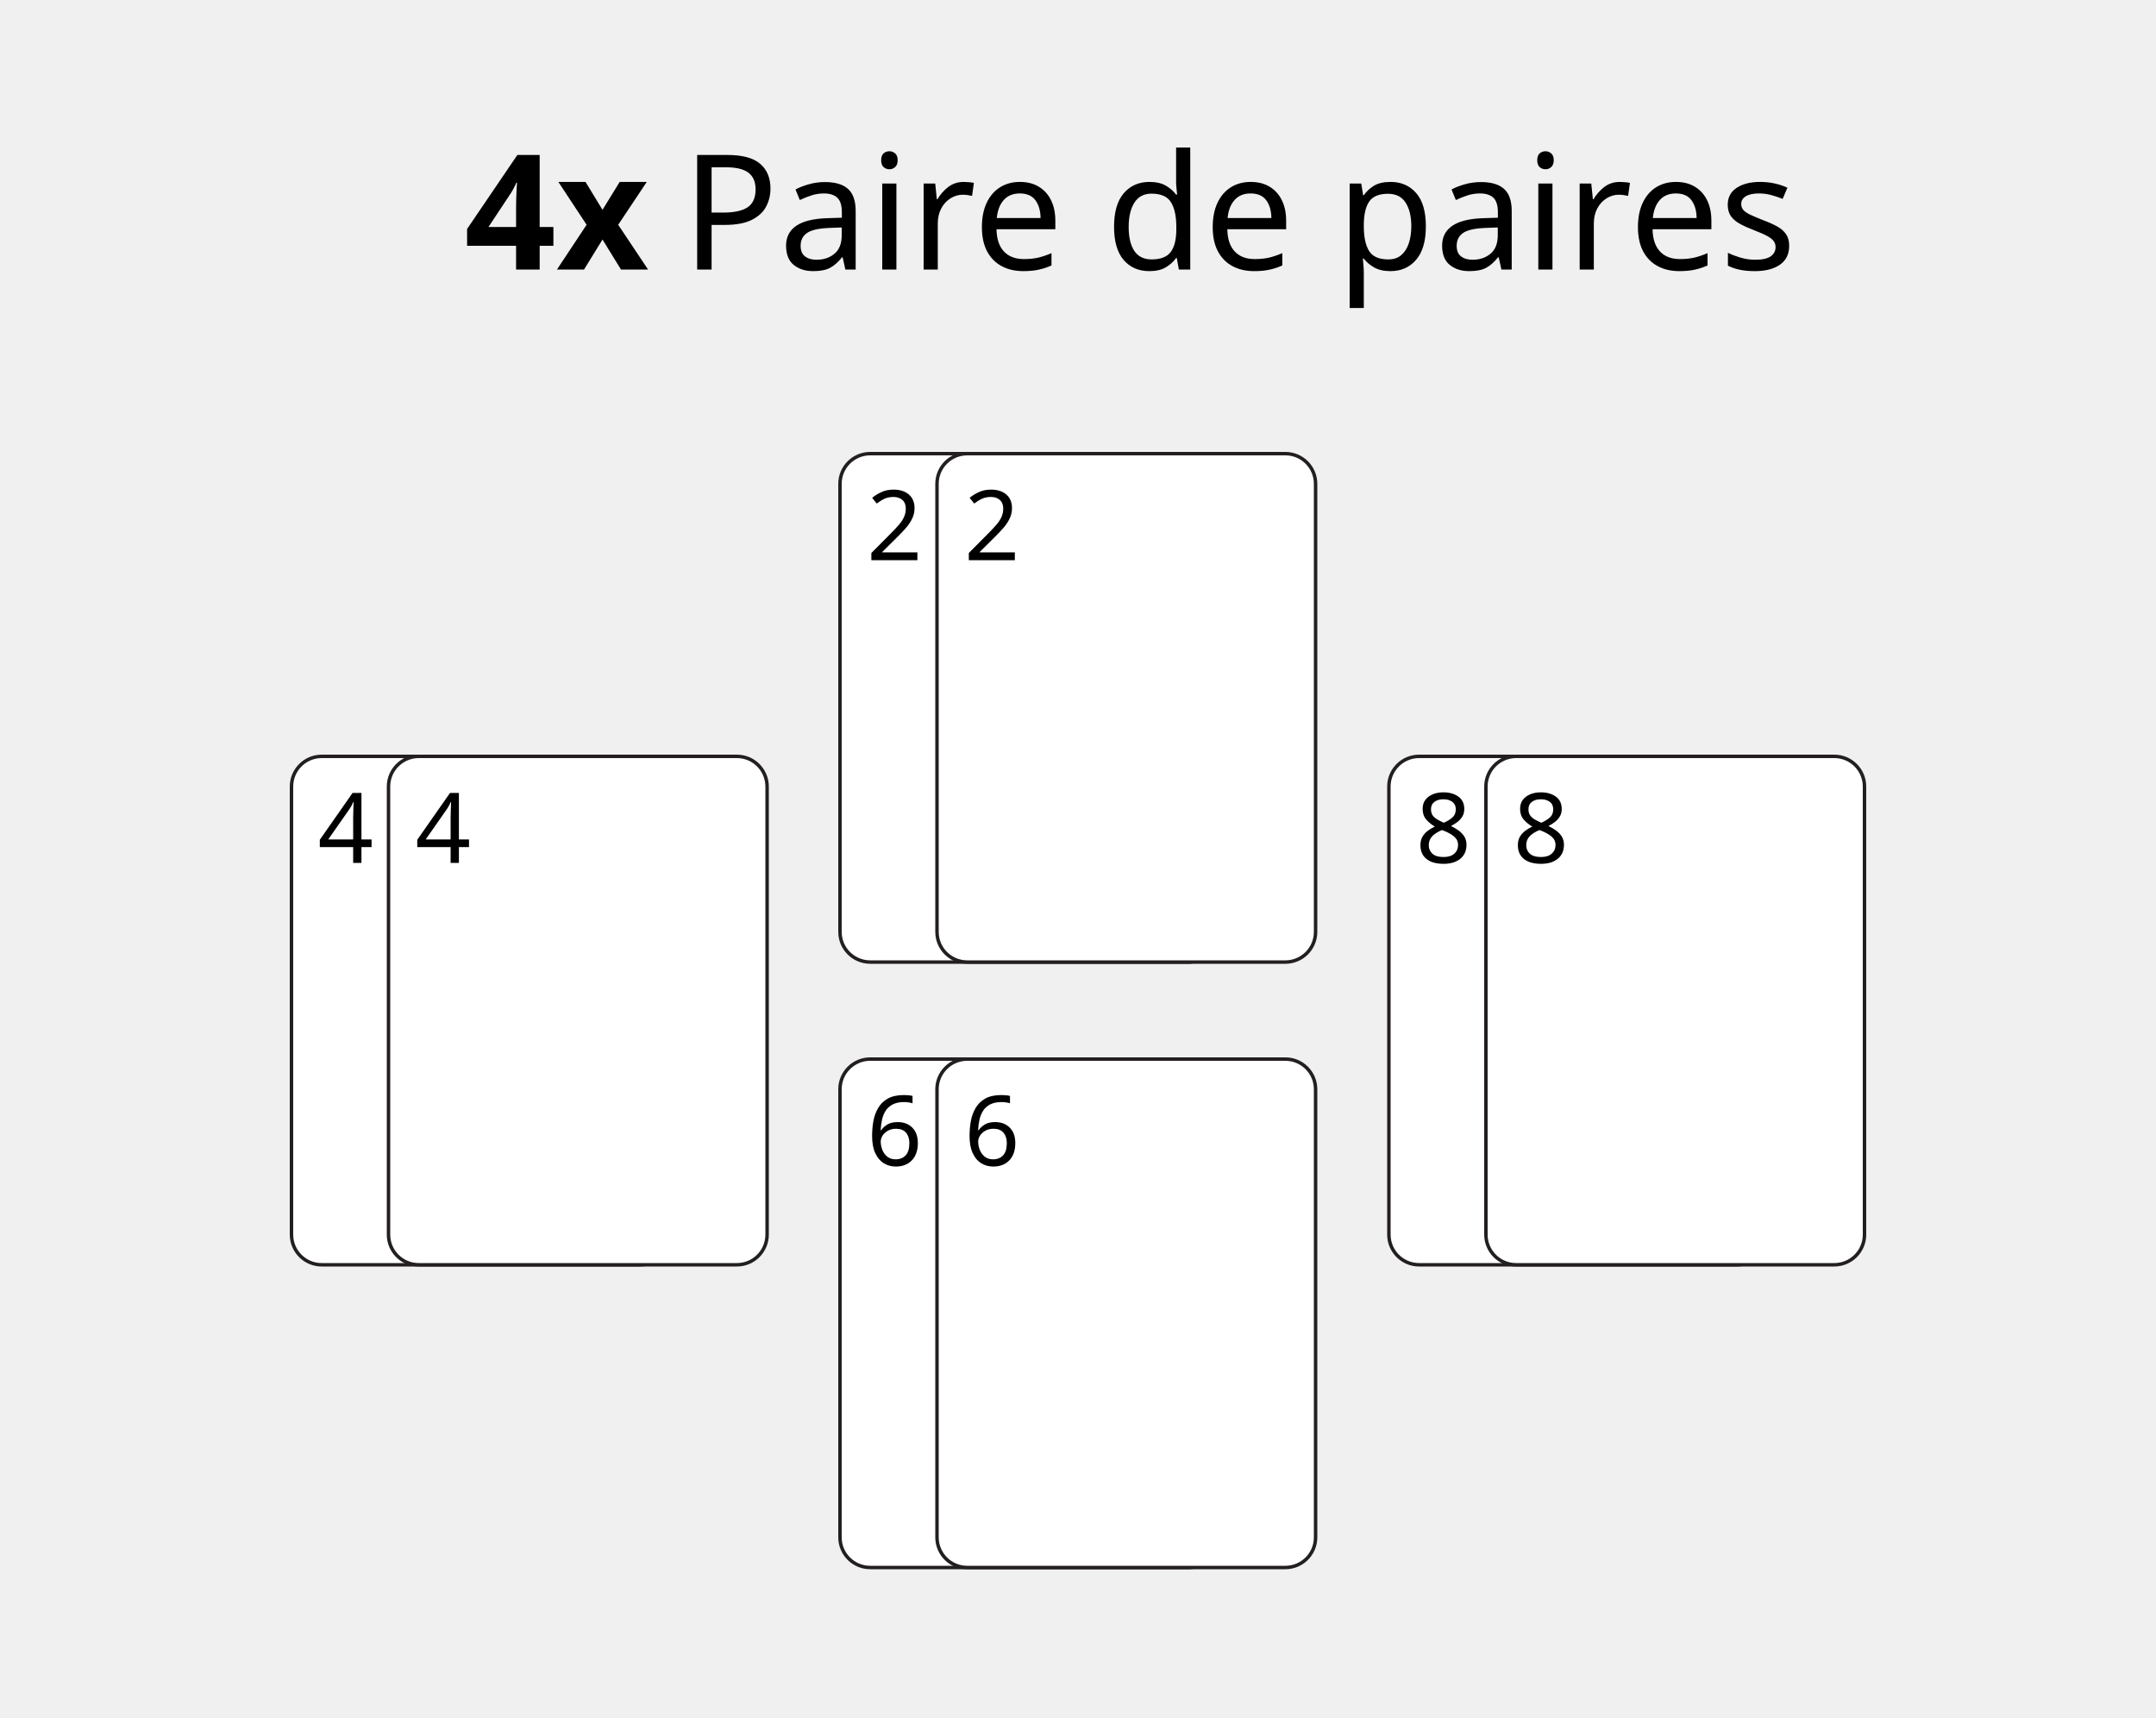
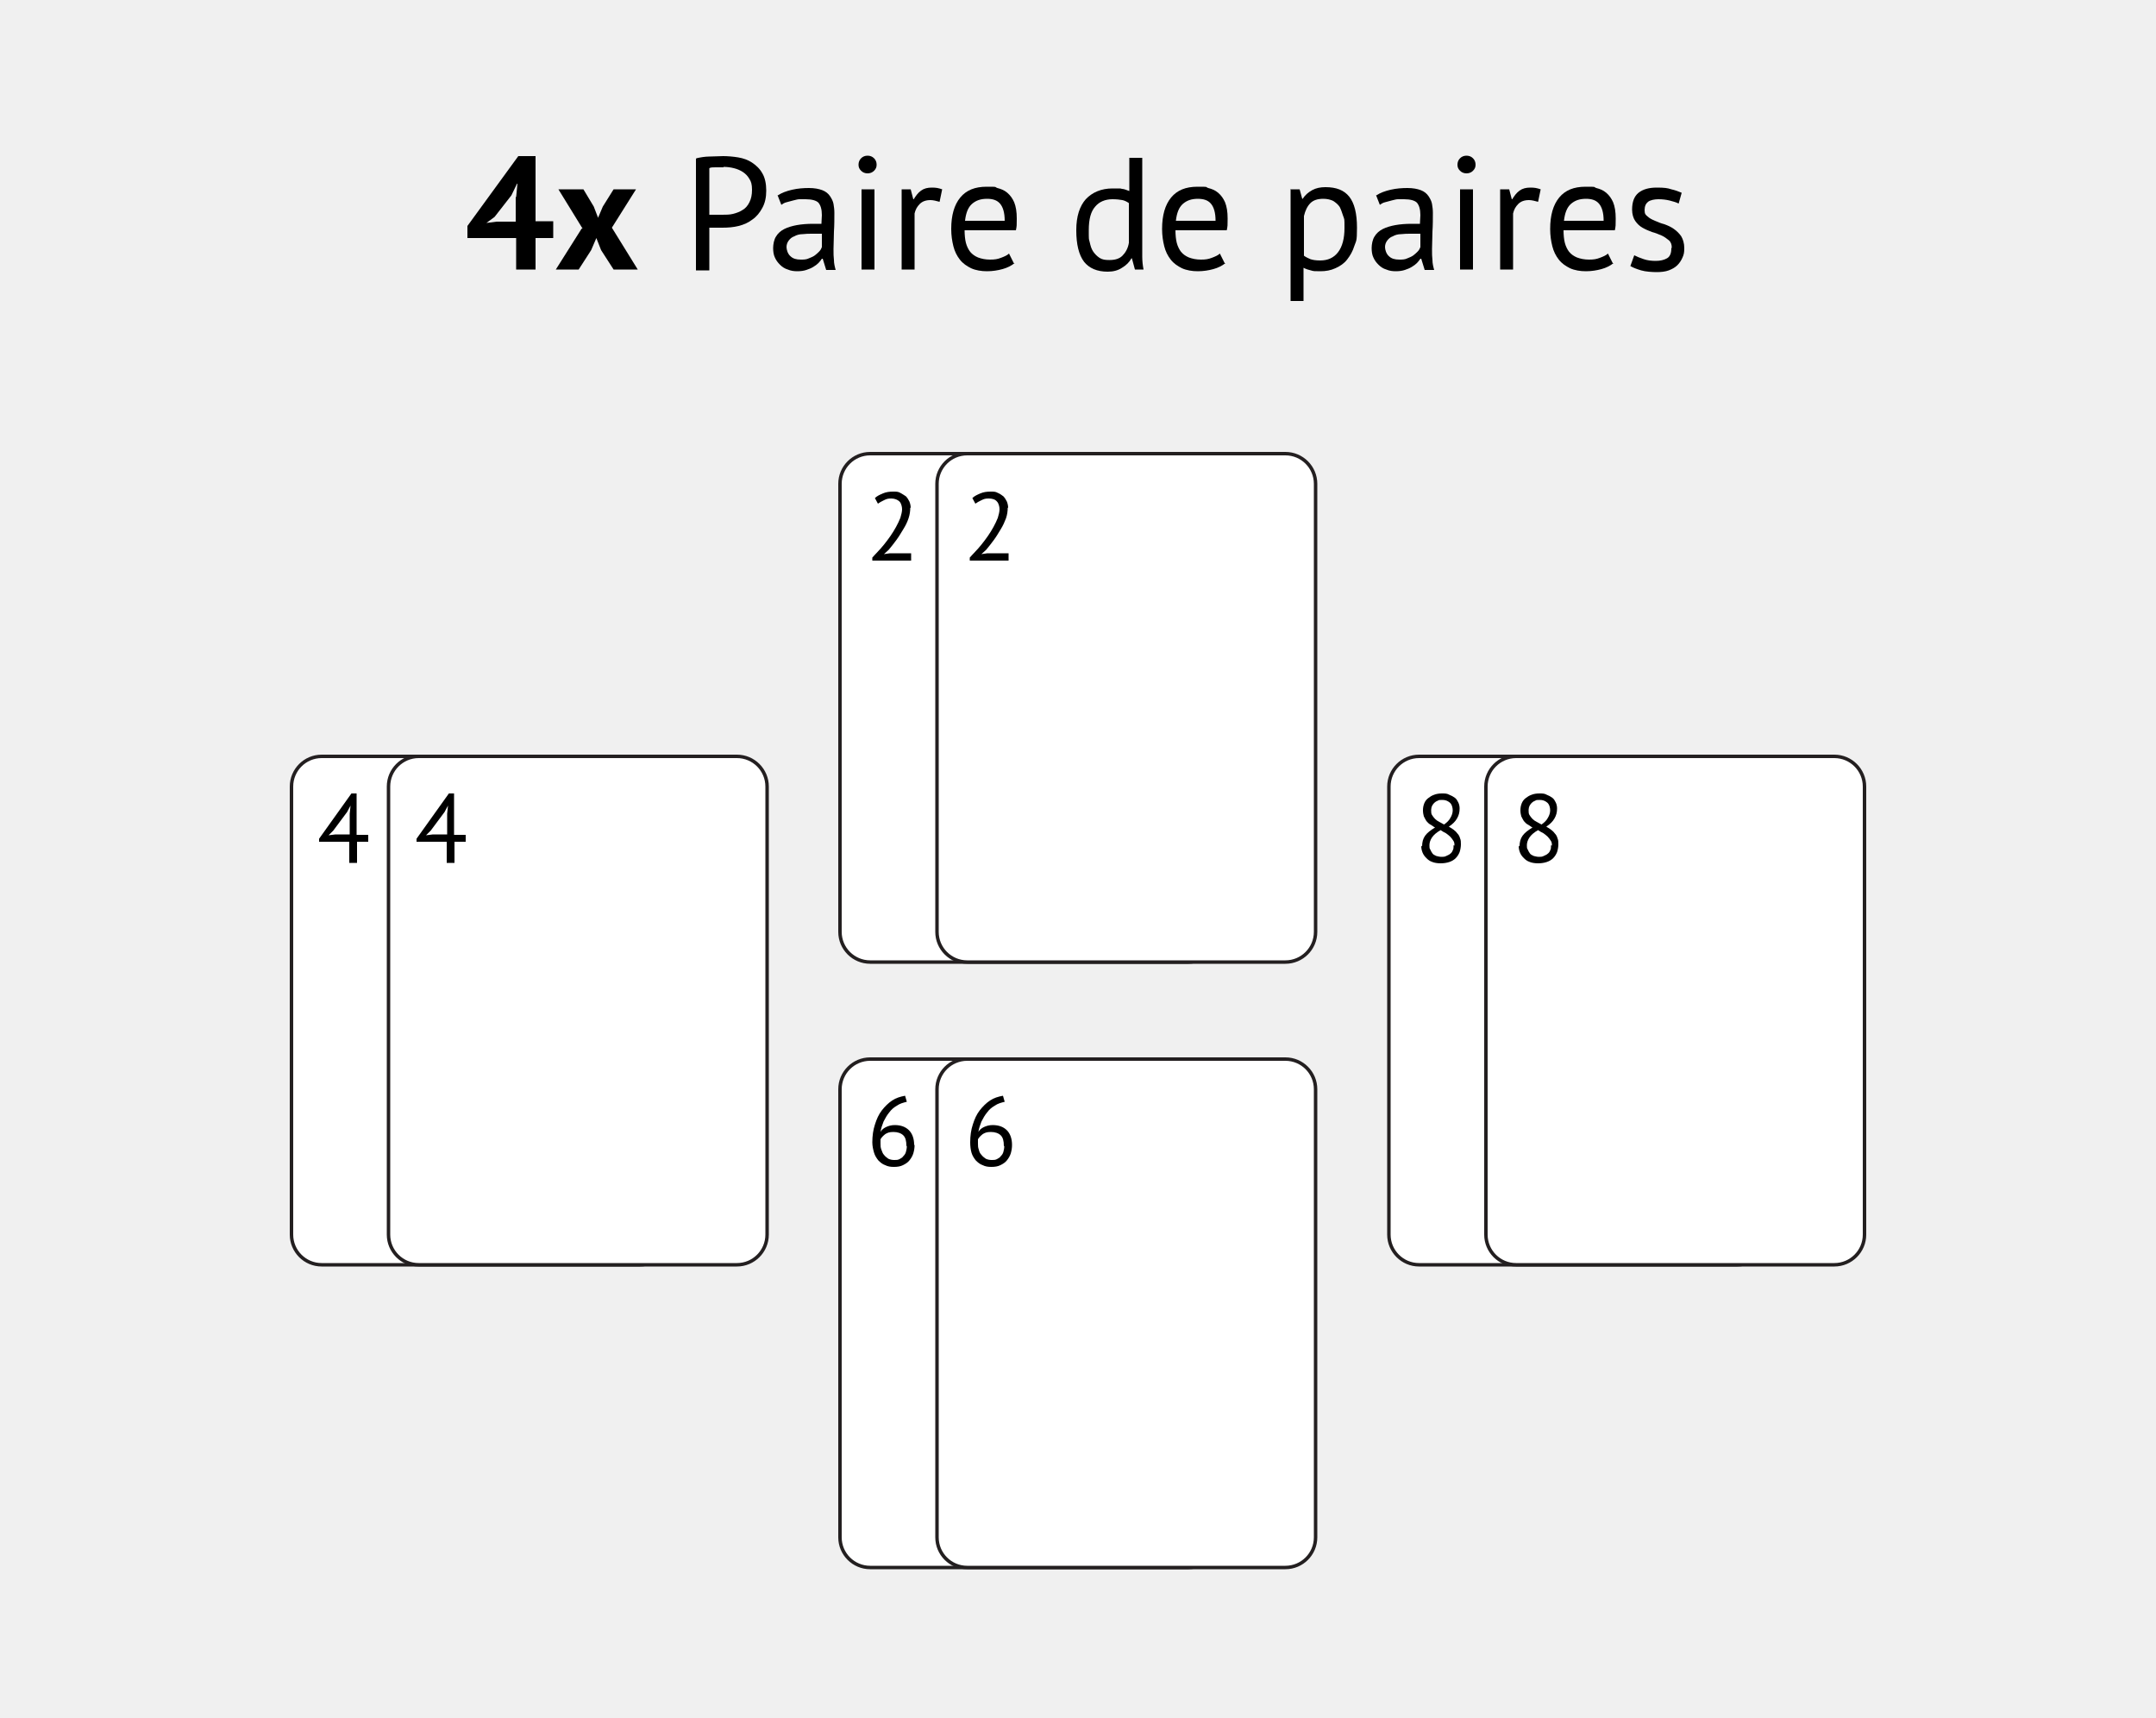
<svg xmlns="http://www.w3.org/2000/svg" id="Layer_1" version="1.1" viewBox="0 0 500 398.3">
  <g style="isolation: isolate;">
-     <text transform="translate(107.7 62.5)" style="font-family: PTSans-Bold, 'PT Sans'; font-size: 37.2px; font-weight: 700; isolation: isolate;">
-       <tspan x="0" y="0">4x</tspan>
-     </text>
-     <text transform="translate(148.4 62.5)" style="font-family: PTSans-Regular, 'PT Sans'; font-size: 37.2px; isolation: isolate;">
-       <tspan x="0" y="0" xml:space="preserve"> Paire de paires</tspan>
-     </text>
+     <g style="isolation: isolate;">
+       <path d="M128.3,55.2h-4.1v7.3h-4.5v-7.3h-11.3v-2.8l11.8-16.2h4v15.1h4.1v3.9ZM119.7,45.7l.3-3.1h-.1l-1.3,2.7-3.9,5-1.9,1.4,2.4-.3h4.4v-5.7Z" />
+       <path d="M135.1,53l-5.6-9.1h5.8l2.4,4,1,2.6,1.1-2.6,2.5-4h5.2l-5.6,8.9,6,9.7h-5.6l-2.9-4.5-1.1-2.8-1.2,2.8-2.9,4.5h-5.3l6-9.5Z" />
+     </g>
+     <g style="isolation: isolate;">
+       <path d="M161.5,36.7c.9-.2,2-.4,3-.4,1.1,0,2.2-.1,3.2-.1s2.3.1,3.5.3c1.2.2,2.3.6,3.2,1.2s1.8,1.4,2.4,2.5c.6,1,.9,2.4.9,4s-.3,2.9-.9,4c-.6,1.1-1.3,2-2.3,2.7-.9.7-2,1.2-3.2,1.5-1.2.3-2.5.4-3.8.4h-.6c-.3,0-.6,0-.9,0-.3,0-.6,0-.9,0-.3,0-.5,0-.6,0v9.9h-3.1v-25.8ZM167.8,38.8c-.6,0-1.3,0-1.9,0-.6,0-1.1,0-1.4.2v10.8c.1,0,.3,0,.6,0,.3,0,.6,0,.9,0,.3,0,.6,0,.9,0h.6c.8,0,1.7,0,2.5-.2.8-.2,1.6-.5,2.2-.9.7-.4,1.2-1,1.6-1.8s.6-1.7.6-2.9-.2-1.9-.6-2.5c-.4-.7-.9-1.2-1.5-1.6-.6-.4-1.3-.7-2.1-.9s-1.6-.3-2.4-.3Z" />
+       <path d="M180.4,45.3c.9-.6,2-1,3.3-1.3,1.3-.3,2.6-.4,3.9-.4s2.3.2,3.1.5c.8.3,1.4.8,1.8,1.4.4.6.7,1.2.8,1.8s.2,1.3.2,2c0,1.5,0,2.9-.1,4.4,0,1.4-.1,2.8-.1,4s0,1.8.1,2.6c0,.8.2,1.6.4,2.3h-2.2l-.8-2.6h-.2c-.2.3-.5.7-.8,1-.3.3-.7.6-1.2.9-.5.3-1,.5-1.6.7-.6.2-1.3.3-2.1.3s-1.5-.1-2.2-.4c-.7-.2-1.3-.6-1.8-1.1-.5-.5-.9-1-1.2-1.7-.3-.6-.4-1.4-.4-2.2s.2-2,.7-2.7c.4-.7,1.1-1.3,1.9-1.7.8-.4,1.8-.7,2.9-.9,1.1-.2,2.4-.3,3.7-.3h1c.3,0,.7,0,1,0,0-.7.1-1.4.1-2,0-1.4-.3-2.3-.8-2.9-.5-.5-1.5-.8-3-.8s-.9,0-1.4,0c-.5,0-1,.2-1.5.3-.5.1-1,.3-1.5.4s-.9.4-1.2.6l-.9-2.3ZM185.7,60.2c.7,0,1.3,0,1.9-.3.5-.2,1-.4,1.4-.7s.7-.6,1-.9c.3-.3.5-.7.6-1v-3.1c-.3,0-.7,0-1.1,0-.4,0-.7,0-1.1,0-.8,0-1.5,0-2.3.1-.7,0-1.4.2-1.9.5-.6.2-1,.6-1.3,1s-.5.9-.5,1.5.3,1.6.9,2.1c.6.6,1.4.8,2.4.8Z" />
+       <path d="M199.1,38.2c0-.6.2-1.1.6-1.5.4-.4.9-.6,1.5-.6s1.1.2,1.5.6.6.9.6,1.5-.2,1-.6,1.4-.9.6-1.5.6-1.1-.2-1.5-.6c-.4-.4-.6-.8-.6-1.4ZM199.8,43.9h3v18.6h-3v-18.6Z" />
+       <path d="M217.9,46.8c-.7-.2-1.5-.4-2.1-.4-1.1,0-1.9.3-2.5.9-.6.6-1,1.3-1.2,2.2v13h-3v-18.6h2.1l.6,2.3h.1c.5-.8,1-1.5,1.7-2,.7-.5,1.5-.7,2.5-.7s1.5.1,2.4.4l-.6,2.9Z" />
+       <path d="M235.3,61c-.7.6-1.7,1.1-2.8,1.4-1.1.3-2.3.5-3.6.5s-2.6-.2-3.7-.7c-1-.5-1.9-1.1-2.6-2-.7-.9-1.2-1.9-1.5-3.1s-.5-2.5-.5-4c0-3.2.7-5.6,2.1-7.3s3.4-2.5,6.1-2.5,1.7,0,2.5.3c.8.2,1.6.5,2.3,1.1s1.2,1.3,1.6,2.2c.4,1,.6,2.2.6,3.8s0,1.7-.2,2.7h-11.9c0,1.1.1,2.1.3,2.9s.6,1.6,1,2.1c.5.6,1.1,1,1.8,1.3.8.3,1.7.5,2.8.5s1.7-.1,2.5-.4c.8-.3,1.5-.6,1.9-1l1.1,2.2ZM228.9,46.1c-1.5,0-2.6.4-3.5,1.2-.9.8-1.4,2.1-1.6,3.9h9.2c0-1.9-.4-3.2-1.1-4-.7-.8-1.7-1.1-3-1.1Z" />
+       <path d="M264.9,56.1c0,1.3,0,2.4,0,3.4,0,1,.1,2,.3,3h-2l-.7-2.6h-.1c-.5.9-1.2,1.6-2.2,2.2-.9.6-2,.9-3.3.9-2.5,0-4.3-.8-5.5-2.3-1.2-1.6-1.8-4-1.8-7.3s.8-5.6,2.2-7.2c1.5-1.6,3.6-2.5,6.2-2.5s1.6,0,2.2.1c.5,0,1.1.3,1.7.5v-7.7h3v19.6ZM257.3,60.3c1.3,0,2.3-.3,3-1,.7-.7,1.3-1.7,1.5-3v-9.2c-.4-.3-1-.6-1.5-.7-.6-.1-1.3-.2-2.3-.2-1.7,0-3.1.6-4,1.7-1,1.1-1.5,2.9-1.5,5.4s0,2,.2,2.8c.2.9.4,1.6.8,2.2.4.6.9,1.1,1.5,1.5.6.4,1.3.5,2.2.5Z" />
+       <path d="M284.2,61c-.7.6-1.7,1.1-2.8,1.4-1.1.3-2.3.5-3.6.5s-2.6-.2-3.7-.7c-1-.5-1.9-1.1-2.6-2-.7-.9-1.2-1.9-1.5-3.1-.3-1.2-.5-2.5-.5-4,0-3.2.7-5.6,2.1-7.3s3.4-2.5,6.1-2.5,1.7,0,2.5.3c.8.2,1.6.5,2.3,1.1s1.2,1.3,1.6,2.2c.4,1,.6,2.2.6,3.8s0,1.7-.2,2.7h-11.9c0,1.1.1,2.1.3,2.9s.6,1.6,1,2.1c.5.6,1.1,1,1.8,1.3.8.3,1.7.5,2.8.5s1.7-.1,2.5-.4c.8-.3,1.5-.6,1.9-1l1.1,2.2ZM277.8,46.1c-1.5,0-2.6.4-3.5,1.2s-1.4,2.1-1.6,3.9h9.2c0-1.9-.4-3.2-1.1-4-.7-.8-1.7-1.1-3.1-1.1Z" />
+       <path d="M299.4,43.9h2l.6,2.2h.1c.6-.9,1.3-1.5,2.2-2,.9-.5,1.9-.7,3.1-.7,2.5,0,4.3.7,5.5,2.2,1.2,1.5,1.8,3.9,1.8,7.2s-.2,3-.6,4.2c-.4,1.3-1,2.3-1.7,3.2-.7.9-1.6,1.5-2.7,2s-2.2.7-3.5.7-1.6,0-2.2-.2c-.5-.1-1.1-.3-1.7-.6v7.7h-3v-26ZM306.9,46.1c-1.3,0-2.3.3-3,1-.7.7-1.2,1.7-1.5,3v9.2c.4.3,1,.6,1.5.8.6.2,1.3.3,2.3.3,1.7,0,3.1-.6,4.1-1.9s1.5-3.2,1.5-5.6,0-1.9-.3-2.8-.5-1.5-.8-2.1c-.4-.6-.9-1-1.5-1.4-.6-.3-1.4-.5-2.3-.5Z" />
+       <path d="M319.2,45.3c.9-.6,2-1,3.3-1.3,1.3-.3,2.6-.4,3.9-.4s2.3.2,3.1.5c.8.3,1.4.8,1.8,1.4.4.6.7,1.2.8,1.8s.2,1.3.2,2c0,1.5,0,2.9-.1,4.4,0,1.4-.1,2.8-.1,4s0,1.8.1,2.6c0,.8.2,1.6.4,2.3h-2.2l-.8-2.6h-.2c-.2.3-.5.7-.8,1-.3.3-.7.6-1.2.9-.5.3-1,.5-1.6.7-.6.2-1.3.3-2.1.3s-1.5-.1-2.2-.4c-.7-.2-1.3-.6-1.8-1.1-.5-.5-.9-1-1.2-1.7-.3-.6-.4-1.4-.4-2.2s.2-2,.7-2.7c.4-.7,1.1-1.3,1.9-1.7.8-.4,1.8-.7,2.9-.9,1.1-.2,2.4-.3,3.7-.3h1c.3,0,.7,0,1,0,0-.7.1-1.4.1-2,0-1.4-.3-2.3-.8-2.9-.5-.5-1.5-.8-3-.8s-.9,0-1.4,0c-.5,0-1,.2-1.5.3-.5.1-1,.3-1.5.4s-.9.4-1.2.6l-.9-2.3ZM324.5,60.2c.7,0,1.3,0,1.9-.3.5-.2,1-.4,1.4-.7s.7-.6,1-.9c.3-.3.5-.7.6-1v-3.1c-.3,0-.7,0-1.1,0-.4,0-.7,0-1.1,0-.8,0-1.5,0-2.3.1-.7,0-1.4.2-1.9.5-.6.2-1,.6-1.3,1s-.5.9-.5,1.5.3,1.6.9,2.1c.6.6,1.4.8,2.4.8Z" />
+       <path d="M338,38.2c0-.6.2-1.1.6-1.5.4-.4.9-.6,1.5-.6s1.1.2,1.5.6.6.9.6,1.5-.2,1-.6,1.4-.9.6-1.5.6-1.1-.2-1.5-.6c-.4-.4-.6-.8-.6-1.4ZM338.6,43.9h3v18.6h-3v-18.6Z" />
+       <path d="M356.7,46.8c-.7-.2-1.5-.4-2.1-.4-1.1,0-1.9.3-2.5.9-.6.6-1,1.3-1.2,2.2v13h-3v-18.6h2.1l.6,2.3h.1c.5-.8,1-1.5,1.7-2,.7-.5,1.5-.7,2.5-.7s1.5.1,2.4.4l-.6,2.9Z" />
+       <path d="M374.2,61c-.7.6-1.7,1.1-2.8,1.4-1.1.3-2.3.5-3.6.5s-2.6-.2-3.7-.7c-1-.5-1.9-1.1-2.6-2-.7-.9-1.2-1.9-1.5-3.1s-.5-2.5-.5-4c0-3.2.7-5.6,2.1-7.3s3.4-2.5,6.1-2.5,1.7,0,2.5.3c.8.2,1.6.5,2.3,1.1s1.2,1.3,1.6,2.2c.4,1,.6,2.2.6,3.8s0,1.7-.2,2.7h-11.9c0,1.1.1,2.1.3,2.9s.6,1.6,1,2.1c.5.6,1.1,1,1.8,1.3.8.3,1.7.5,2.8.5s1.7-.1,2.5-.4c.8-.3,1.5-.6,1.9-1l1.1,2.2ZM367.8,46.1c-1.5,0-2.6.4-3.5,1.2-.9.8-1.4,2.1-1.6,3.9h9.2c0-1.9-.4-3.2-1.1-4-.7-.8-1.7-1.1-3-1.1Z" />
+       <path d="M387.7,57.4c0-.7-.2-1.3-.7-1.7s-1-.8-1.7-1.1c-.7-.3-1.4-.6-2.2-.8-.8-.3-1.5-.6-2.2-1s-1.2-.9-1.7-1.6c-.4-.6-.7-1.5-.7-2.6,0-1.8.5-3.1,1.5-3.9,1-.8,2.4-1.2,4.2-1.2s2.5.1,3.4.4c.9.2,1.7.5,2.4.8l-.7,2.5c-.6-.3-1.3-.5-2.1-.7s-1.7-.3-2.6-.3-1.9.2-2.4.6-.8,1-.8,1.9.2,1.1.7,1.5c.4.4,1,.7,1.7,1,.7.3,1.4.6,2.2.8.8.3,1.5.6,2.2,1.1s1.2,1,1.7,1.7c.4.7.7,1.6.7,2.7s-.1,1.5-.4,2.2-.7,1.3-1.2,1.8c-.5.5-1.2.9-2,1.2-.8.3-1.8.4-2.8.4s-2.6-.1-3.6-.4c-1-.3-1.8-.6-2.5-1l.9-2.5c.6.3,1.3.6,2.2.9.9.3,1.8.4,2.8.4s1.9-.2,2.6-.6c.7-.4,1-1.2,1-2.3Z" />
+     </g>
  </g>
  <g>
    <g>
      <g>
        <rect x="67.6" y="175.4" width="87.8" height="117.9" rx="7" ry="7" style="fill: #fff; stroke: #231f20; stroke-miterlimit: 10; stroke-width: .8px;" />
        <rect x="90.1" y="175.4" width="87.8" height="117.9" rx="7" ry="7" style="fill: #fff; stroke: #231f20; stroke-miterlimit: 10; stroke-width: .8px;" />
      </g>
-       <text transform="translate(73.7 200.1)" style="font-family: PTSans-Regular, 'PT Sans'; font-size: 22.6px;">
-         <tspan x="0" y="0">4</tspan>
-       </text>
-       <text transform="translate(96.3 200.1)" style="font-family: PTSans-Regular, 'PT Sans'; font-size: 22.6px;">
-         <tspan x="0" y="0">4</tspan>
-       </text>
+       <path d="M85.5,195.2h-2.7v4.9h-1.8v-4.9h-7v-.7l7.5-10.5h1.2v9.6h2.7v1.6ZM81.1,188.7l.2-1.9h0l-.8,1.5-3.2,4.3-1.1,1.1,1.6-.2h3.3v-4.9Z" />
+       <path d="M108.1,195.2h-2.7v4.9h-1.8v-4.9h-7v-.7l7.5-10.5h1.2v9.6h2.7v1.6ZM103.7,188.7l.2-1.9h0l-.8,1.5-3.2,4.3-1.1,1.1,1.6-.2h3.3v-4.9Z" />
    </g>
    <g>
      <g>
        <rect x="322.1" y="175.4" width="87.8" height="117.9" rx="7" ry="7" style="fill: #fff; stroke: #231f20; stroke-miterlimit: 10; stroke-width: .8px;" />
        <rect x="344.6" y="175.4" width="87.8" height="117.9" rx="7" ry="7" style="fill: #fff; stroke: #231f20; stroke-miterlimit: 10; stroke-width: .8px;" />
      </g>
-       <text transform="translate(328.3 200.1)" style="font-family: PTSans-Regular, 'PT Sans'; font-size: 22.6px;">
-         <tspan x="0" y="0">8</tspan>
-       </text>
-       <text transform="translate(350.9 200.1)" style="font-family: PTSans-Regular, 'PT Sans'; font-size: 22.6px;">
-         <tspan x="0" y="0">8</tspan>
-       </text>
+       <path d="M329.8,196.3c0-1,.2-1.8.7-2.5.5-.7,1.3-1.3,2.3-1.9-.4-.2-.7-.5-1.1-.7s-.6-.5-.9-.8c-.2-.3-.4-.7-.6-1.1-.1-.4-.2-.8-.2-1.4s.1-1.1.3-1.6c.2-.5.5-.9.9-1.2.4-.3.8-.6,1.4-.8.5-.2,1.1-.3,1.8-.3s1.2,0,1.7.3c.5.2.9.4,1.3.7.4.3.6.7.8,1.1.2.4.3.9.3,1.4,0,.9-.2,1.6-.6,2.3-.4.7-1,1.3-1.9,1.9.4.2.8.5,1.1.7.4.3.7.6.9.9.3.3.5.7.6,1.1.2.4.2.9.2,1.4s-.1,1.2-.3,1.8c-.2.5-.5,1-.9,1.4-.4.4-.9.7-1.5.9-.6.2-1.3.3-2,.3s-1.4-.1-1.9-.3c-.6-.2-1-.5-1.4-.9-.4-.4-.7-.8-.9-1.3s-.3-1-.3-1.6ZM337.3,196.1c0-.5,0-.8-.3-1.2-.2-.3-.4-.6-.7-.9-.3-.3-.6-.5-1-.8-.4-.2-.8-.4-1.2-.7-.9.5-1.6,1.1-2,1.7-.4.6-.6,1.2-.6,1.8s0,.7.2,1c.1.3.3.6.5.9s.5.4.9.6c.4.1.8.2,1.2.2s.7,0,1.1-.2.7-.3.9-.5c.3-.2.5-.5.6-.8.2-.3.2-.7.2-1.2ZM331.9,187.9c0,.4,0,.8.2,1.1.2.3.4.6.7.9.3.3.6.5,1,.7.4.2.7.4,1.1.6.7-.5,1.2-1,1.5-1.6.3-.5.5-1.1.5-1.7s-.2-1.4-.7-1.8c-.5-.4-1-.6-1.7-.6s-.8,0-1.1.2c-.3.1-.6.3-.8.5-.2.2-.4.5-.5.7s-.2.6-.2.9Z" />
+       <path d="M352.4,196.3c0-1,.2-1.8.7-2.5.5-.7,1.3-1.3,2.3-1.9-.4-.2-.7-.5-1.1-.7s-.6-.5-.9-.8c-.2-.3-.4-.7-.6-1.1-.1-.4-.2-.8-.2-1.4s.1-1.1.3-1.6c.2-.5.5-.9.9-1.2.4-.3.8-.6,1.4-.8.5-.2,1.1-.3,1.8-.3s1.2,0,1.7.3c.5.2.9.4,1.3.7.4.3.6.7.8,1.1.2.4.3.9.3,1.4,0,.9-.2,1.6-.6,2.3-.4.7-1,1.3-1.9,1.9.4.2.8.5,1.1.7.4.3.7.6.9.9.3.3.5.7.6,1.1.2.4.2.9.2,1.4s-.1,1.2-.3,1.8c-.2.5-.5,1-.9,1.4-.4.4-.9.7-1.5.9-.6.2-1.3.3-2,.3s-1.4-.1-1.9-.3c-.6-.2-1-.5-1.4-.9-.4-.4-.7-.8-.9-1.3s-.3-1-.3-1.6ZM359.9,196.1c0-.5,0-.8-.3-1.2-.2-.3-.4-.6-.7-.9-.3-.3-.6-.5-1-.8-.4-.2-.8-.4-1.2-.7-.9.5-1.6,1.1-2,1.7-.4.6-.6,1.2-.6,1.8s0,.7.2,1c.1.3.3.6.5.9s.5.4.9.6c.4.1.8.2,1.2.2s.7,0,1.1-.2.7-.3.9-.5c.3-.2.5-.5.6-.8.2-.3.2-.7.2-1.2ZM354.5,187.9c0,.4,0,.8.2,1.1.2.3.4.6.7.9.3.3.6.5,1,.7.4.2.7.4,1.1.6.7-.5,1.2-1,1.5-1.6.3-.5.5-1.1.5-1.7s-.2-1.4-.7-1.8c-.5-.4-1-.6-1.7-.6s-.8,0-1.1.2c-.3.1-.6.3-.8.5-.2.2-.4.5-.5.7s-.2.6-.2.9Z" />
    </g>
  </g>
  <g>
    <g>
      <g>
        <rect x="194.8" y="105.2" width="87.8" height="117.9" rx="7" ry="7" style="fill: #fff; stroke: #231f20; stroke-miterlimit: 10; stroke-width: .8px;" />
        <rect x="217.3" y="105.2" width="87.8" height="117.9" rx="7" ry="7" style="fill: #fff; stroke: #231f20; stroke-miterlimit: 10; stroke-width: .8px;" />
      </g>
-       <text transform="translate(201 129.9)" style="font-family: PTSans-Regular, 'PT Sans'; font-size: 22.6px;">
-         <tspan x="0" y="0">2</tspan>
-       </text>
-       <text transform="translate(223.6 129.9)" style="font-family: PTSans-Regular, 'PT Sans'; font-size: 22.6px;">
-         <tspan x="0" y="0">2</tspan>
-       </text>
+       <path d="M211.1,117.7c0,.8-.1,1.6-.4,2.5s-.7,1.7-1.2,2.5c-.5.8-1,1.7-1.6,2.5s-1.2,1.6-1.8,2.3l-1.1,1h0c0,0,1.4-.2,1.4-.2h4.9v1.7h-9v-.7c.3-.3.7-.8,1.2-1.3s1-1.1,1.5-1.7,1-1.3,1.5-2c.5-.7.9-1.4,1.3-2.1.4-.7.7-1.4,1-2.1.2-.7.4-1.4.4-2s-.2-1.4-.6-1.8-1.1-.7-1.9-.7-1.1.1-1.7.4-1,.5-1.4.8l-.7-1.3c.5-.5,1.2-.8,1.9-1.1.7-.3,1.5-.4,2.3-.4s1.2,0,1.7.3.9.5,1.3.8c.3.3.6.8.8,1.2.2.5.3,1,.3,1.5Z" />
+       <path d="M233.7,117.7c0,.8-.1,1.6-.4,2.5-.3.8-.7,1.7-1.2,2.5-.5.8-1,1.7-1.6,2.5s-1.2,1.6-1.8,2.3l-1.1,1h0c0,0,1.4-.2,1.4-.2h4.9v1.7h-9v-.7c.3-.3.7-.8,1.2-1.3.5-.5,1-1.1,1.5-1.7.5-.6,1-1.3,1.5-2s.9-1.4,1.3-2.1c.4-.7.7-1.4,1-2.1.2-.7.4-1.4.4-2s-.2-1.4-.6-1.8c-.4-.5-1.1-.7-1.9-.7s-1.1.1-1.7.4-1,.5-1.4.8l-.7-1.3c.5-.5,1.2-.8,1.9-1.1.7-.3,1.5-.4,2.3-.4s1.2,0,1.7.3c.5.2.9.5,1.3.8.3.3.6.8.8,1.2.2.5.3,1,.3,1.5Z" />
    </g>
    <g>
      <g>
        <rect x="194.8" y="245.6" width="87.8" height="117.9" rx="7" ry="7" style="fill: #fff; stroke: #231f20; stroke-miterlimit: 10; stroke-width: .8px;" />
        <rect x="217.3" y="245.6" width="87.8" height="117.9" rx="7" ry="7" style="fill: #fff; stroke: #231f20; stroke-miterlimit: 10; stroke-width: .8px;" />
      </g>
-       <text transform="translate(201 270.3)" style="font-family: PTSans-Regular, 'PT Sans'; font-size: 22.6px;">
-         <tspan x="0" y="0">6</tspan>
-       </text>
-       <text transform="translate(223.6 270.3)" style="font-family: PTSans-Regular, 'PT Sans'; font-size: 22.6px;">
-         <tspan x="0" y="0">6</tspan>
-       </text>
+       <path d="M212.1,265.5c0,.7-.1,1.3-.3,2-.2.6-.5,1.1-.9,1.6-.4.5-.9.8-1.5,1.1-.6.3-1.3.4-2.1.4s-1.4-.1-2-.4c-.6-.2-1.1-.6-1.6-1.1-.4-.5-.8-1.1-1-1.8-.2-.7-.4-1.5-.4-2.4,0-1.5.2-2.9.6-4.1.4-1.3.9-2.4,1.6-3.3.7-.9,1.5-1.7,2.4-2.3.9-.6,1.9-.9,3-1.1l.4,1.4c-.8.2-1.6.4-2.3.9-.7.4-1.3.9-1.8,1.6-.5.6-.9,1.3-1.3,2.1-.3.8-.6,1.6-.7,2.4.2-.4.6-.8,1.2-1.1.6-.3,1.3-.5,2.1-.5,1.4,0,2.5.4,3.3,1.2s1.2,2,1.2,3.4ZM210.2,265.7c0-1.1-.2-1.9-.7-2.4s-1.3-.8-2.3-.8-1.4.2-1.9.5c-.5.4-.9.8-1.1,1.2,0,.2,0,.4,0,.5v.5c0,.5,0,.9.2,1.4s.3.9.6,1.2c.3.4.6.6,1,.9.4.2.9.3,1.4.3s.8,0,1.2-.2c.4-.2.7-.4.9-.7.3-.3.5-.6.6-1,.1-.4.2-.8.2-1.3Z" />
+       <path d="M234.7,265.5c0,.7-.1,1.3-.3,2-.2.6-.5,1.1-.9,1.6-.4.5-.9.8-1.5,1.1s-1.3.4-2.1.4-1.4-.1-2-.4c-.6-.2-1.1-.6-1.6-1.1-.4-.5-.8-1.1-1-1.8s-.3-1.5-.3-2.4c0-1.5.2-2.9.6-4.1.4-1.3.9-2.4,1.6-3.3.7-.9,1.5-1.7,2.4-2.3.9-.6,1.9-.9,3-1.1l.4,1.4c-.8.2-1.6.4-2.3.9-.7.4-1.3.9-1.8,1.6-.5.6-.9,1.3-1.3,2.1-.3.8-.6,1.6-.7,2.4.2-.4.6-.8,1.2-1.1.6-.3,1.3-.5,2.1-.5,1.4,0,2.5.4,3.3,1.2s1.2,2,1.2,3.4ZM232.8,265.7c0-1.1-.2-1.9-.7-2.4-.5-.5-1.3-.8-2.3-.8s-1.4.2-1.9.5c-.5.4-.9.8-1.1,1.2,0,.2,0,.4,0,.5v.5c0,.5,0,.9.2,1.4.1.5.3.9.6,1.2.3.4.6.6,1,.9.4.2.9.3,1.4.3s.8,0,1.2-.2c.4-.2.7-.4.9-.7.3-.3.5-.6.6-1,.1-.4.2-.8.2-1.3Z" />
    </g>
  </g>
</svg>
